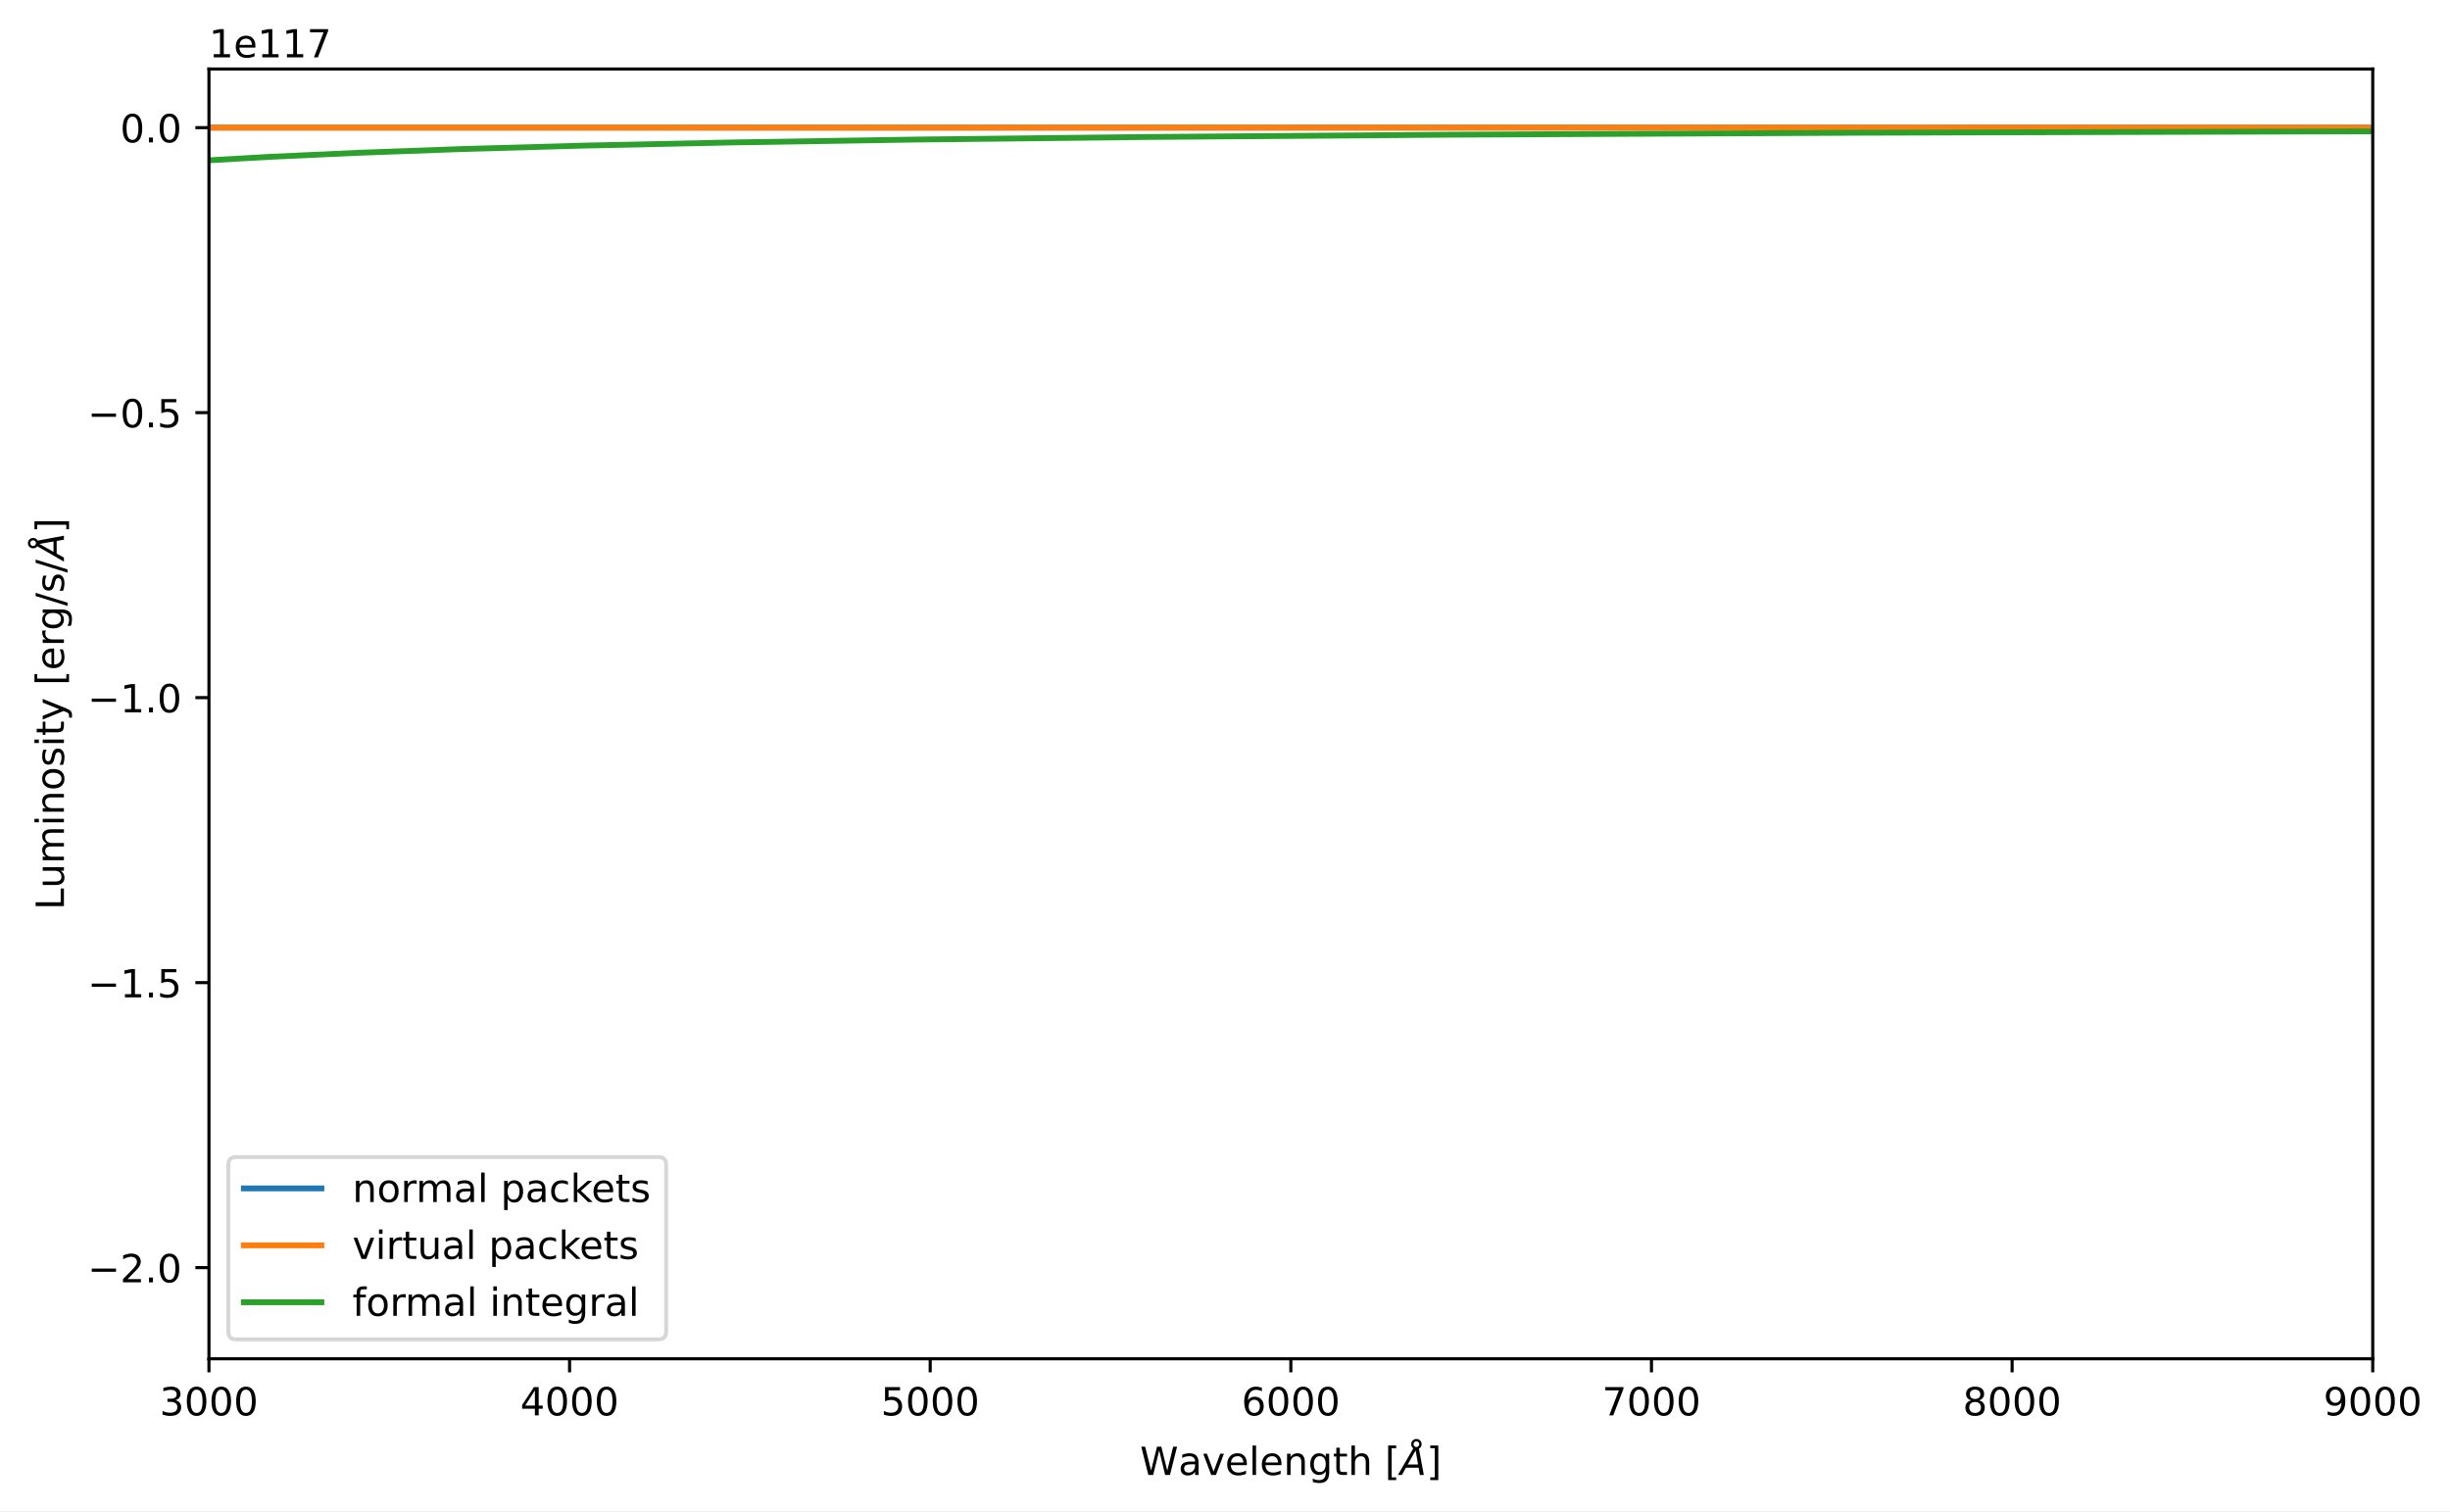
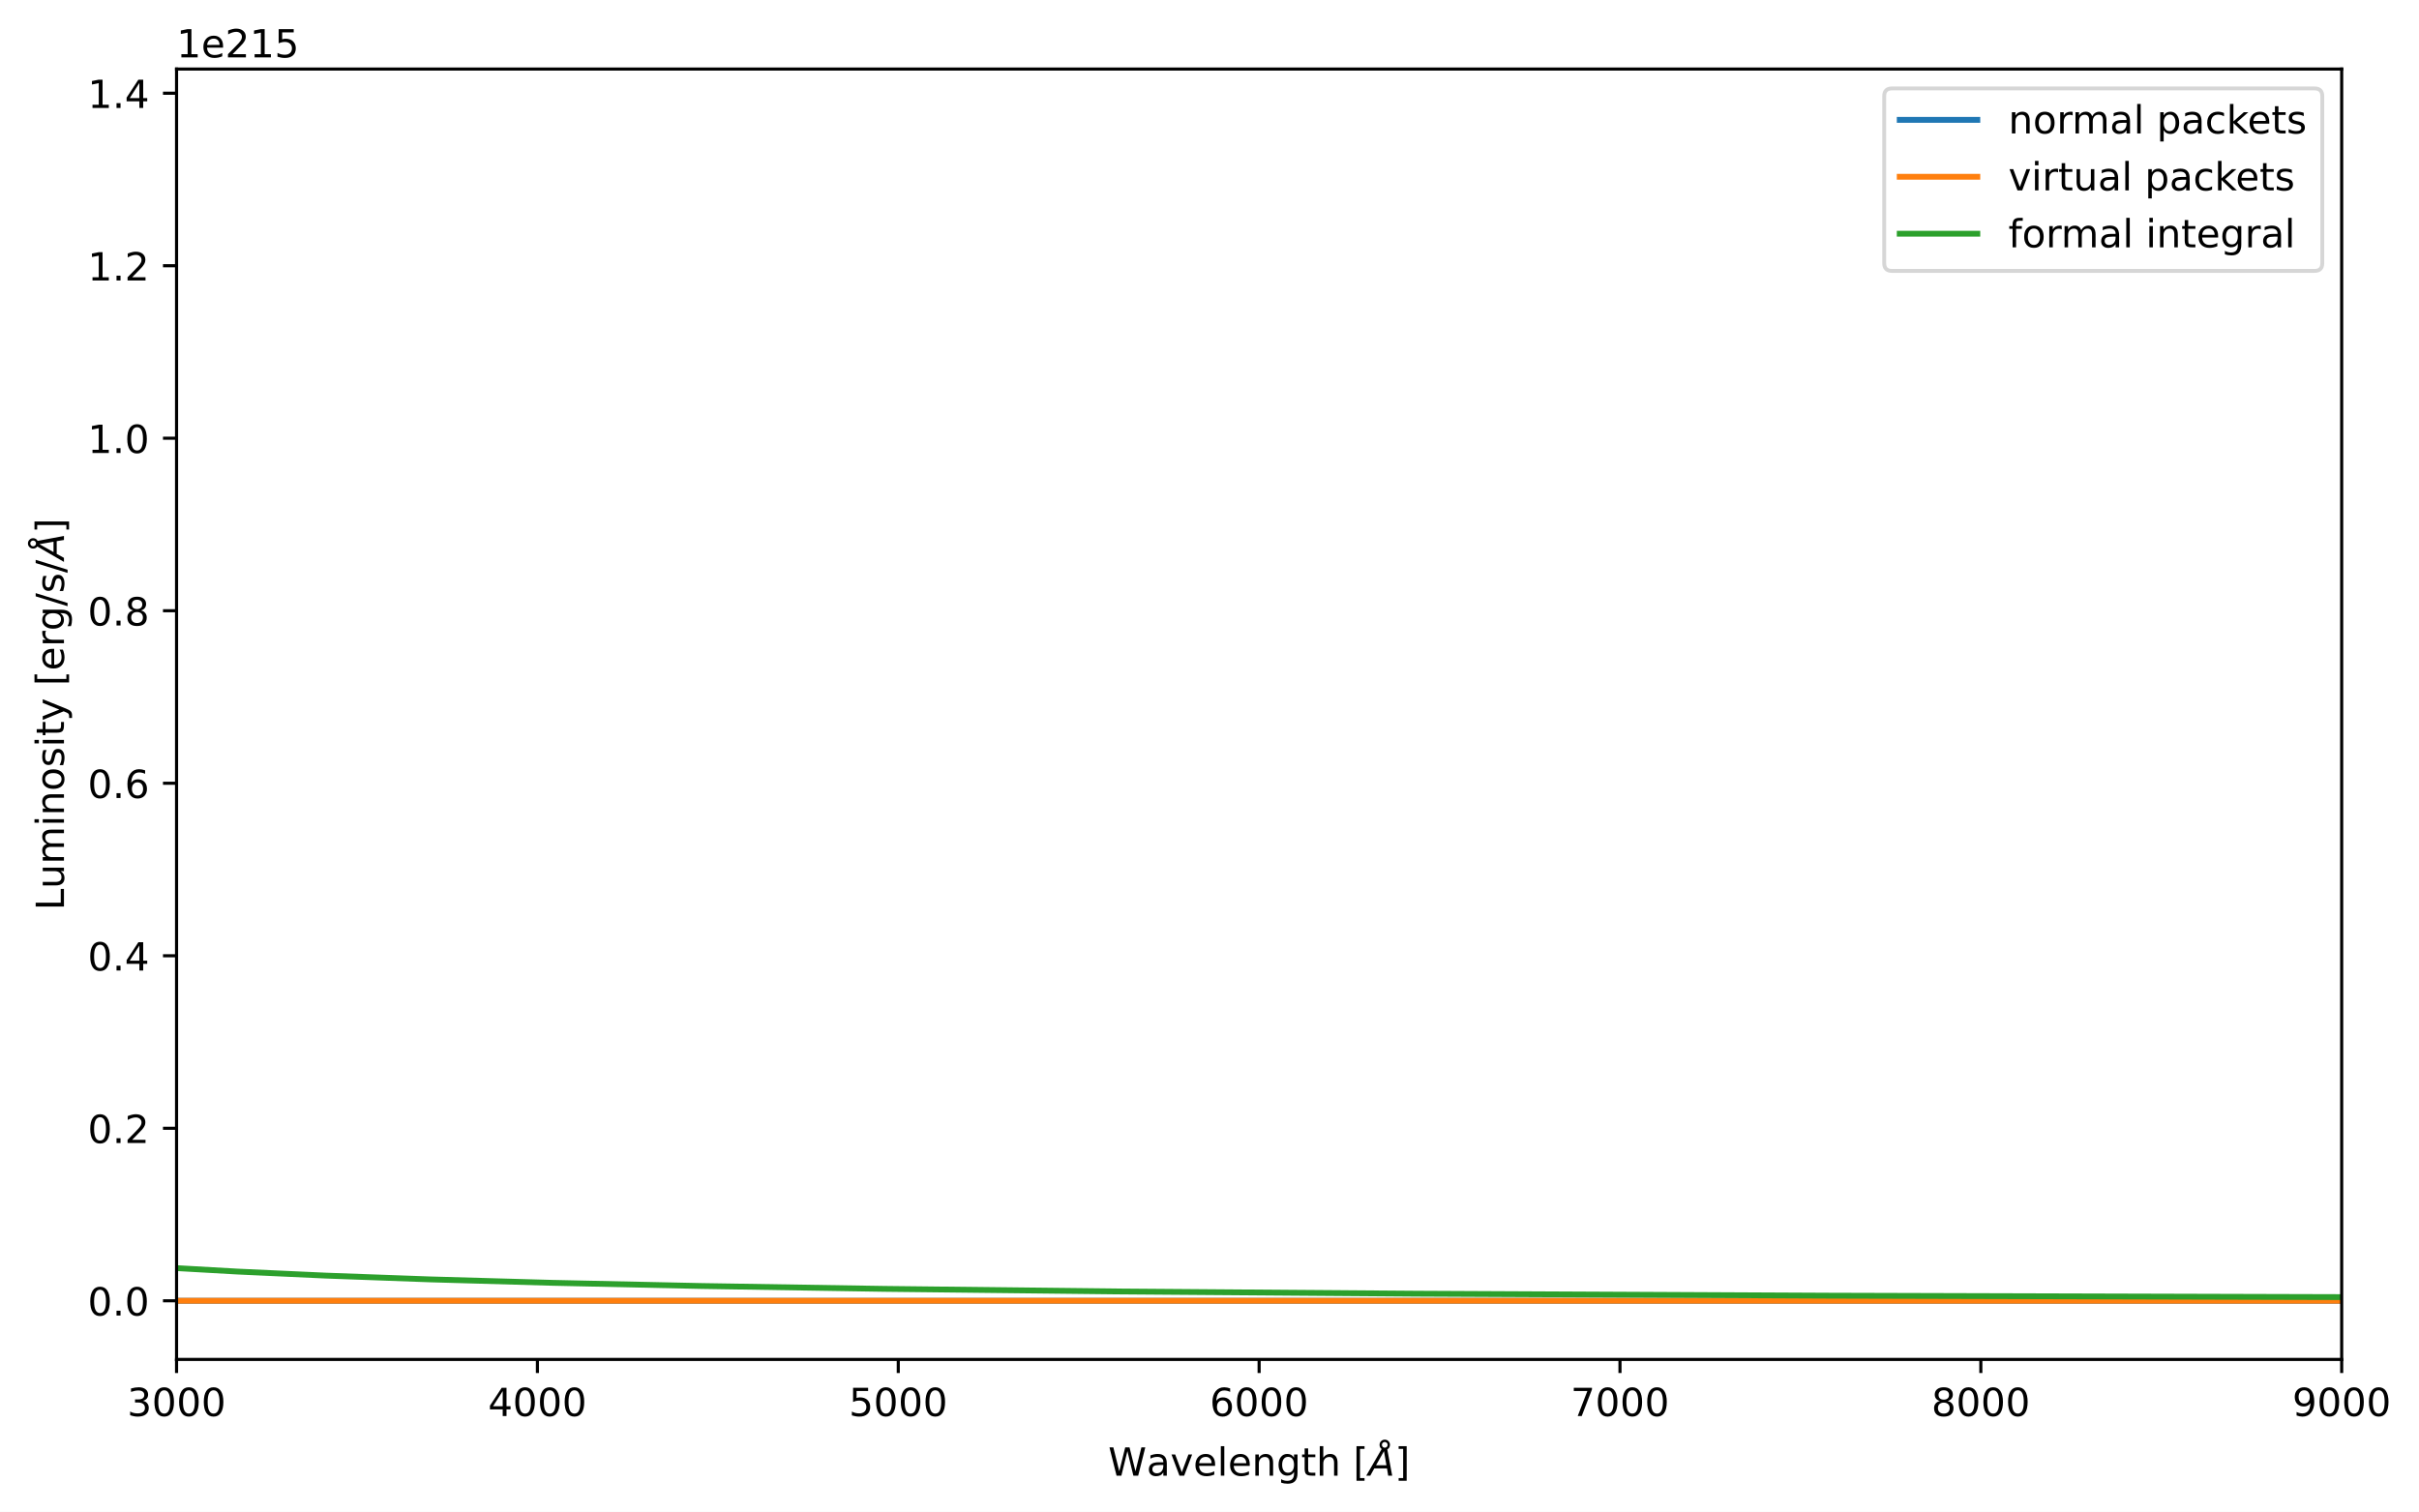
- <svg xmlns="http://www.w3.org/2000/svg" xmlns:xlink="http://www.w3.org/1999/xlink" height="389.717pt" version="1.1" viewBox="0 0 631.808 389.717" width="631.808pt">
+ <svg xmlns="http://www.w3.org/2000/svg" xmlns:xlink="http://www.w3.org/1999/xlink" height="389.717pt" version="1.1" viewBox="0 0 623.428 389.717" width="623.428pt">
  <defs>
    <style type="text/css">*{stroke-linecap:butt;stroke-linejoin:round;}</style>
  </defs>
  <g id="figure_1">
    <g id="patch_1">
-       <path d="M 0 389.717  L 631.808 389.717  L 631.808 0  L 0 0  z " style="fill:#ffffff;" />
+       <path d="M 0 389.717  L 623.428 389.717  L 623.428 0  L 0 0  z " style="fill:#ffffff;" />
    </g>
    <g id="axes_1">
      <g id="patch_2">
-         <path d="M 53.883 350.438  L 611.883 350.438  L 611.883 17.798  L 53.883 17.798  z " style="fill:#ffffff;" />
+         <path d="M 45.503 350.438  L 603.503 350.438  L 603.503 17.798  L 45.503 17.798  z " style="fill:#ffffff;" />
      </g>
      <g id="matplotlib.axis_1">
        <g id="xtick_1">
          <g id="line2d_1">
            <defs>
-               <path d="M 0 0  L 0 3.5  " id="mde1f6d85c4" style="stroke:#000000;stroke-width:0.8;" />
-             </defs>
-             <g>
-               <use style="stroke:#000000;stroke-width:0.8;" x="53.883" xlink:href="#mde1f6d85c4" y="350.438" />
+               <path d="M 0 0  L 0 3.5  " id="m15f4a1452c" style="stroke:#000000;stroke-width:0.8;" />
+             </defs>
+             <g>
+               <use style="stroke:#000000;stroke-width:0.8;" x="45.503" xlink:href="#m15f4a1452c" y="350.438" />
            </g>
          </g>
          <g id="text_1">
-             <g transform="translate(41.15781 365.0369)scale(0.1 -0.1)">
+             <g transform="translate(32.77813 365.0369)scale(0.1 -0.1)">
              <defs>
                <path d="M 40.578 39.312  Q 47.656 37.797 51.625 33  Q 55.609 28.219 55.609 21.188  Q 55.609 10.406 48.188 4.484  Q 40.766 -1.422 27.094 -1.422  Q 22.516 -1.422 17.656 -0.516  Q 12.797 0.391 7.625 2.203  L 7.625 11.719  Q 11.719 9.328 16.594 8.109  Q 21.484 6.891 26.812 6.891  Q 36.078 6.891 40.938 10.547  Q 45.797 14.203 45.797 21.188  Q 45.797 27.641 41.281 31.266  Q 36.766 34.906 28.719 34.906  L 20.219 34.906  L 20.219 43.016  L 29.109 43.016  Q 36.375 43.016 40.234 45.922  Q 44.094 48.828 44.094 54.297  Q 44.094 59.906 40.109 62.906  Q 36.141 65.922 28.719 65.922  Q 24.656 65.922 20.016 65.031  Q 15.375 64.156 9.812 62.312  L 9.812 71.094  Q 15.438 72.656 20.344 73.438  Q 25.25 74.219 29.594 74.219  Q 40.828 74.219 47.359 69.109  Q 53.906 64.016 53.906 55.328  Q 53.906 49.266 50.438 45.094  Q 46.969 40.922 40.578 39.312  z " id="DejaVuSans-51" />
                <path d="M 31.781 66.406  Q 24.172 66.406 20.328 58.906  Q 16.5 51.422 16.5 36.375  Q 16.5 21.391 20.328 13.891  Q 24.172 6.391 31.781 6.391  Q 39.453 6.391 43.281 13.891  Q 47.125 21.391 47.125 36.375  Q 47.125 51.422 43.281 58.906  Q 39.453 66.406 31.781 66.406  z M 31.781 74.219  Q 44.047 74.219 50.516 64.516  Q 56.984 54.828 56.984 36.375  Q 56.984 17.969 50.516 8.266  Q 44.047 -1.422 31.781 -1.422  Q 19.531 -1.422 13.062 8.266  Q 6.594 17.969 6.594 36.375  Q 6.594 54.828 13.062 64.516  Q 19.531 74.219 31.781 74.219  z " id="DejaVuSans-48" />
              </defs>
              <use xlink:href="#DejaVuSans-51" />
              <use x="63.623" xlink:href="#DejaVuSans-48" />
              <use x="127.246" xlink:href="#DejaVuSans-48" />
              <use x="190.869" xlink:href="#DejaVuSans-48" />
            </g>
          </g>
        </g>
        <g id="xtick_2">
          <g id="line2d_2">
            <g>
-               <use style="stroke:#000000;stroke-width:0.8;" x="146.883" xlink:href="#mde1f6d85c4" y="350.438" />
+               <use style="stroke:#000000;stroke-width:0.8;" x="138.503" xlink:href="#m15f4a1452c" y="350.438" />
            </g>
          </g>
          <g id="text_2">
-             <g transform="translate(134.1578 365.0369)scale(0.1 -0.1)">
+             <g transform="translate(125.7781 365.0369)scale(0.1 -0.1)">
              <defs>
                <path d="M 37.797 64.312  L 12.891 25.391  L 37.797 25.391  z M 35.203 72.906  L 47.609 72.906  L 47.609 25.391  L 58.016 25.391  L 58.016 17.188  L 47.609 17.188  L 47.609 0  L 37.797 0  L 37.797 17.188  L 4.891 17.188  L 4.891 26.703  z " id="DejaVuSans-52" />
              </defs>
              <use xlink:href="#DejaVuSans-52" />
              <use x="63.623" xlink:href="#DejaVuSans-48" />
              <use x="127.246" xlink:href="#DejaVuSans-48" />
              <use x="190.869" xlink:href="#DejaVuSans-48" />
            </g>
          </g>
        </g>
        <g id="xtick_3">
          <g id="line2d_3">
            <g>
-               <use style="stroke:#000000;stroke-width:0.8;" x="239.883" xlink:href="#mde1f6d85c4" y="350.438" />
+               <use style="stroke:#000000;stroke-width:0.8;" x="231.503" xlink:href="#m15f4a1452c" y="350.438" />
            </g>
          </g>
          <g id="text_3">
-             <g transform="translate(227.1578 365.0369)scale(0.1 -0.1)">
+             <g transform="translate(218.7781 365.0369)scale(0.1 -0.1)">
              <defs>
                <path d="M 10.797 72.906  L 49.516 72.906  L 49.516 64.594  L 19.828 64.594  L 19.828 46.734  Q 21.969 47.469 24.109 47.828  Q 26.266 48.188 28.422 48.188  Q 40.625 48.188 47.75 41.5  Q 54.891 34.812 54.891 23.391  Q 54.891 11.625 47.562 5.094  Q 40.234 -1.422 26.906 -1.422  Q 22.312 -1.422 17.547 -0.641  Q 12.797 0.141 7.719 1.703  L 7.719 11.625  Q 12.109 9.234 16.797 8.062  Q 21.484 6.891 26.703 6.891  Q 35.156 6.891 40.078 11.328  Q 45.016 15.766 45.016 23.391  Q 45.016 31 40.078 35.438  Q 35.156 39.891 26.703 39.891  Q 22.75 39.891 18.812 39.016  Q 14.891 38.141 10.797 36.281  z " id="DejaVuSans-53" />
              </defs>
              <use xlink:href="#DejaVuSans-53" />
              <use x="63.623" xlink:href="#DejaVuSans-48" />
              <use x="127.246" xlink:href="#DejaVuSans-48" />
              <use x="190.869" xlink:href="#DejaVuSans-48" />
            </g>
          </g>
        </g>
        <g id="xtick_4">
          <g id="line2d_4">
            <g>
-               <use style="stroke:#000000;stroke-width:0.8;" x="332.883" xlink:href="#mde1f6d85c4" y="350.438" />
+               <use style="stroke:#000000;stroke-width:0.8;" x="324.503" xlink:href="#m15f4a1452c" y="350.438" />
            </g>
          </g>
          <g id="text_4">
-             <g transform="translate(320.1578 365.0369)scale(0.1 -0.1)">
+             <g transform="translate(311.7781 365.0369)scale(0.1 -0.1)">
              <defs>
                <path d="M 33.016 40.375  Q 26.375 40.375 22.484 35.828  Q 18.609 31.297 18.609 23.391  Q 18.609 15.531 22.484 10.953  Q 26.375 6.391 33.016 6.391  Q 39.656 6.391 43.531 10.953  Q 47.406 15.531 47.406 23.391  Q 47.406 31.297 43.531 35.828  Q 39.656 40.375 33.016 40.375  z M 52.594 71.297  L 52.594 62.312  Q 48.875 64.062 45.094 64.984  Q 41.312 65.922 37.594 65.922  Q 27.828 65.922 22.672 59.328  Q 17.531 52.734 16.797 39.406  Q 19.672 43.656 24.016 45.922  Q 28.375 48.188 33.594 48.188  Q 44.578 48.188 50.953 41.516  Q 57.328 34.859 57.328 23.391  Q 57.328 12.156 50.688 5.359  Q 44.047 -1.422 33.016 -1.422  Q 20.359 -1.422 13.672 8.266  Q 6.984 17.969 6.984 36.375  Q 6.984 53.656 15.188 63.938  Q 23.391 74.219 37.203 74.219  Q 40.922 74.219 44.703 73.484  Q 48.484 72.75 52.594 71.297  z " id="DejaVuSans-54" />
              </defs>
              <use xlink:href="#DejaVuSans-54" />
              <use x="63.623" xlink:href="#DejaVuSans-48" />
              <use x="127.246" xlink:href="#DejaVuSans-48" />
              <use x="190.869" xlink:href="#DejaVuSans-48" />
            </g>
          </g>
        </g>
        <g id="xtick_5">
          <g id="line2d_5">
            <g>
-               <use style="stroke:#000000;stroke-width:0.8;" x="425.883" xlink:href="#mde1f6d85c4" y="350.438" />
+               <use style="stroke:#000000;stroke-width:0.8;" x="417.503" xlink:href="#m15f4a1452c" y="350.438" />
            </g>
          </g>
          <g id="text_5">
-             <g transform="translate(413.1578 365.0369)scale(0.1 -0.1)">
+             <g transform="translate(404.7781 365.0369)scale(0.1 -0.1)">
              <defs>
                <path d="M 8.203 72.906  L 55.078 72.906  L 55.078 68.703  L 28.609 0  L 18.312 0  L 43.219 64.594  L 8.203 64.594  z " id="DejaVuSans-55" />
              </defs>
              <use xlink:href="#DejaVuSans-55" />
              <use x="63.623" xlink:href="#DejaVuSans-48" />
              <use x="127.246" xlink:href="#DejaVuSans-48" />
              <use x="190.869" xlink:href="#DejaVuSans-48" />
            </g>
          </g>
        </g>
        <g id="xtick_6">
          <g id="line2d_6">
            <g>
-               <use style="stroke:#000000;stroke-width:0.8;" x="518.883" xlink:href="#mde1f6d85c4" y="350.438" />
+               <use style="stroke:#000000;stroke-width:0.8;" x="510.503" xlink:href="#m15f4a1452c" y="350.438" />
            </g>
          </g>
          <g id="text_6">
-             <g transform="translate(506.1578 365.0369)scale(0.1 -0.1)">
+             <g transform="translate(497.7781 365.0369)scale(0.1 -0.1)">
              <defs>
                <path d="M 31.781 34.625  Q 24.75 34.625 20.719 30.859  Q 16.703 27.094 16.703 20.516  Q 16.703 13.922 20.719 10.156  Q 24.75 6.391 31.781 6.391  Q 38.812 6.391 42.859 10.172  Q 46.922 13.969 46.922 20.516  Q 46.922 27.094 42.891 30.859  Q 38.875 34.625 31.781 34.625  z M 21.922 38.812  Q 15.578 40.375 12.031 44.719  Q 8.5 49.078 8.5 55.328  Q 8.5 64.062 14.719 69.141  Q 20.953 74.219 31.781 74.219  Q 42.672 74.219 48.875 69.141  Q 55.078 64.062 55.078 55.328  Q 55.078 49.078 51.531 44.719  Q 48 40.375 41.703 38.812  Q 48.828 37.156 52.797 32.312  Q 56.781 27.484 56.781 20.516  Q 56.781 9.906 50.312 4.234  Q 43.844 -1.422 31.781 -1.422  Q 19.734 -1.422 13.25 4.234  Q 6.781 9.906 6.781 20.516  Q 6.781 27.484 10.781 32.312  Q 14.797 37.156 21.922 38.812  z M 18.312 54.391  Q 18.312 48.734 21.844 45.562  Q 25.391 42.391 31.781 42.391  Q 38.141 42.391 41.719 45.562  Q 45.312 48.734 45.312 54.391  Q 45.312 60.062 41.719 63.234  Q 38.141 66.406 31.781 66.406  Q 25.391 66.406 21.844 63.234  Q 18.312 60.062 18.312 54.391  z " id="DejaVuSans-56" />
              </defs>
              <use xlink:href="#DejaVuSans-56" />
              <use x="63.623" xlink:href="#DejaVuSans-48" />
              <use x="127.246" xlink:href="#DejaVuSans-48" />
              <use x="190.869" xlink:href="#DejaVuSans-48" />
            </g>
          </g>
        </g>
        <g id="xtick_7">
          <g id="line2d_7">
            <g>
-               <use style="stroke:#000000;stroke-width:0.8;" x="611.883" xlink:href="#mde1f6d85c4" y="350.438" />
+               <use style="stroke:#000000;stroke-width:0.8;" x="603.503" xlink:href="#m15f4a1452c" y="350.438" />
            </g>
          </g>
          <g id="text_7">
-             <g transform="translate(599.1578 365.0369)scale(0.1 -0.1)">
+             <g transform="translate(590.7781 365.0369)scale(0.1 -0.1)">
              <defs>
                <path d="M 10.984 1.516  L 10.984 10.5  Q 14.703 8.734 18.5 7.812  Q 22.312 6.891 25.984 6.891  Q 35.75 6.891 40.891 13.453  Q 46.047 20.016 46.781 33.406  Q 43.953 29.203 39.594 26.953  Q 35.25 24.703 29.984 24.703  Q 19.047 24.703 12.672 31.312  Q 6.297 37.938 6.297 49.422  Q 6.297 60.641 12.938 67.422  Q 19.578 74.219 30.609 74.219  Q 43.266 74.219 49.922 64.516  Q 56.594 54.828 56.594 36.375  Q 56.594 19.141 48.406 8.859  Q 40.234 -1.422 26.422 -1.422  Q 22.703 -1.422 18.891 -0.688  Q 15.094 0.047 10.984 1.516  z M 30.609 32.422  Q 37.25 32.422 41.125 36.953  Q 45.016 41.5 45.016 49.422  Q 45.016 57.281 41.125 61.844  Q 37.25 66.406 30.609 66.406  Q 23.969 66.406 20.094 61.844  Q 16.219 57.281 16.219 49.422  Q 16.219 41.5 20.094 36.953  Q 23.969 32.422 30.609 32.422  z " id="DejaVuSans-57" />
              </defs>
              <use xlink:href="#DejaVuSans-57" />
              <use x="63.623" xlink:href="#DejaVuSans-48" />
              <use x="127.246" xlink:href="#DejaVuSans-48" />
              <use x="190.869" xlink:href="#DejaVuSans-48" />
            </g>
          </g>
        </g>
        <g id="text_8">
-           <g transform="translate(293.9828 380.4166)scale(0.1 -0.1)">
+           <g transform="translate(285.6031 380.4166)scale(0.1 -0.1)">
            <defs>
              <path d="M 3.328 72.906  L 13.281 72.906  L 28.609 11.281  L 43.891 72.906  L 54.984 72.906  L 70.312 11.281  L 85.594 72.906  L 95.609 72.906  L 77.297 0  L 64.891 0  L 49.516 63.281  L 33.984 0  L 21.578 0  z " id="DejaVuSans-87" />
              <path d="M 34.281 27.484  Q 23.391 27.484 19.188 25  Q 14.984 22.516 14.984 16.5  Q 14.984 11.719 18.141 8.906  Q 21.297 6.109 26.703 6.109  Q 34.188 6.109 38.703 11.406  Q 43.219 16.703 43.219 25.484  L 43.219 27.484  z M 52.203 31.203  L 52.203 0  L 43.219 0  L 43.219 8.297  Q 40.141 3.328 35.547 0.953  Q 30.953 -1.422 24.312 -1.422  Q 15.922 -1.422 10.953 3.297  Q 6 8.016 6 15.922  Q 6 25.141 12.172 29.828  Q 18.359 34.516 30.609 34.516  L 43.219 34.516  L 43.219 35.406  Q 43.219 41.609 39.141 45  Q 35.062 48.391 27.688 48.391  Q 23 48.391 18.547 47.266  Q 14.109 46.141 10.016 43.891  L 10.016 52.203  Q 14.938 54.109 19.578 55.047  Q 24.219 56 28.609 56  Q 40.484 56 46.344 49.844  Q 52.203 43.703 52.203 31.203  z " id="DejaVuSans-97" />
              <path d="M 2.984 54.688  L 12.5 54.688  L 29.594 8.797  L 46.688 54.688  L 56.203 54.688  L 35.688 0  L 23.484 0  z " id="DejaVuSans-118" />
              <path d="M 56.203 29.594  L 56.203 25.203  L 14.891 25.203  Q 15.484 15.922 20.484 11.062  Q 25.484 6.203 34.422 6.203  Q 39.594 6.203 44.453 7.469  Q 49.312 8.734 54.109 11.281  L 54.109 2.781  Q 49.266 0.734 44.188 -0.344  Q 39.109 -1.422 33.891 -1.422  Q 20.797 -1.422 13.156 6.188  Q 5.516 13.812 5.516 26.812  Q 5.516 40.234 12.766 48.109  Q 20.016 56 32.328 56  Q 43.359 56 49.781 48.891  Q 56.203 41.797 56.203 29.594  z M 47.219 32.234  Q 47.125 39.594 43.094 43.984  Q 39.062 48.391 32.422 48.391  Q 24.906 48.391 20.391 44.141  Q 15.875 39.891 15.188 32.172  z " id="DejaVuSans-101" />
              <path d="M 9.422 75.984  L 18.406 75.984  L 18.406 0  L 9.422 0  z " id="DejaVuSans-108" />
              <path d="M 54.891 33.016  L 54.891 0  L 45.906 0  L 45.906 32.719  Q 45.906 40.484 42.875 44.328  Q 39.844 48.188 33.797 48.188  Q 26.516 48.188 22.312 43.547  Q 18.109 38.922 18.109 30.906  L 18.109 0  L 9.078 0  L 9.078 54.688  L 18.109 54.688  L 18.109 46.188  Q 21.344 51.125 25.703 53.562  Q 30.078 56 35.797 56  Q 45.219 56 50.047 50.172  Q 54.891 44.344 54.891 33.016  z " id="DejaVuSans-110" />
              <path d="M 45.406 27.984  Q 45.406 37.75 41.375 43.109  Q 37.359 48.484 30.078 48.484  Q 22.859 48.484 18.828 43.109  Q 14.797 37.75 14.797 27.984  Q 14.797 18.266 18.828 12.891  Q 22.859 7.516 30.078 7.516  Q 37.359 7.516 41.375 12.891  Q 45.406 18.266 45.406 27.984  z M 54.391 6.781  Q 54.391 -7.172 48.188 -13.984  Q 42 -20.797 29.203 -20.797  Q 24.469 -20.797 20.266 -20.094  Q 16.062 -19.391 12.109 -17.922  L 12.109 -9.188  Q 16.062 -11.328 19.922 -12.344  Q 23.781 -13.375 27.781 -13.375  Q 36.625 -13.375 41.016 -8.766  Q 45.406 -4.156 45.406 5.172  L 45.406 9.625  Q 42.625 4.781 38.281 2.391  Q 33.938 0 27.875 0  Q 17.828 0 11.672 7.656  Q 5.516 15.328 5.516 27.984  Q 5.516 40.672 11.672 48.328  Q 17.828 56 27.875 56  Q 33.938 56 38.281 53.609  Q 42.625 51.219 45.406 46.391  L 45.406 54.688  L 54.391 54.688  z " id="DejaVuSans-103" />
              <path d="M 18.312 70.219  L 18.312 54.688  L 36.812 54.688  L 36.812 47.703  L 18.312 47.703  L 18.312 18.016  Q 18.312 11.328 20.141 9.422  Q 21.969 7.516 27.594 7.516  L 36.812 7.516  L 36.812 0  L 27.594 0  Q 17.188 0 13.234 3.875  Q 9.281 7.766 9.281 18.016  L 9.281 47.703  L 2.688 47.703  L 2.688 54.688  L 9.281 54.688  L 9.281 70.219  z " id="DejaVuSans-116" />
              <path d="M 54.891 33.016  L 54.891 0  L 45.906 0  L 45.906 32.719  Q 45.906 40.484 42.875 44.328  Q 39.844 48.188 33.797 48.188  Q 26.516 48.188 22.312 43.547  Q 18.109 38.922 18.109 30.906  L 18.109 0  L 9.078 0  L 9.078 75.984  L 18.109 75.984  L 18.109 46.188  Q 21.344 51.125 25.703 53.562  Q 30.078 56 35.797 56  Q 45.219 56 50.047 50.172  Q 54.891 44.344 54.891 33.016  z " id="DejaVuSans-104" />
              <path id="DejaVuSans-32" />
              <path d="M 8.594 75.984  L 29.297 75.984  L 29.297 69  L 17.578 69  L 17.578 -6.203  L 29.297 -6.203  L 29.297 -13.188  L 8.594 -13.188  z " id="DejaVuSans-91" />
              <path d="M 49.812 79.391  Q 49.812 82.469 47.625 84.641  Q 45.453 86.812 42.391 86.812  Q 39.266 86.812 37.141 84.688  Q 35.016 82.562 35.016 79.391  Q 35.016 76.312 37.141 74.156  Q 39.266 72.016 42.391 72.016  Q 45.453 72.016 47.625 74.156  Q 49.812 76.312 49.812 79.391  z M 34.422 68.703  Q 31.781 70.516 30.391 73.266  Q 29 76.031 29 79.391  Q 29 84.969 32.906 88.891  Q 36.812 92.828 42.391 92.828  Q 47.953 92.828 51.875 88.891  Q 55.812 84.969 55.812 79.391  Q 55.812 75.531 54.031 72.547  Q 52.25 69.578 48.875 67.828  L 61.531 0  L 51.219 0  L 48.188 18.703  L 15.375 18.703  L 5.078 0  L -5.328 0  z M 40.375 63.188  L 19.922 26.906  L 46.688 26.906  z " id="DejaVuSans-Oblique-197" />
              <path d="M 30.422 75.984  L 30.422 -13.188  L 9.719 -13.188  L 9.719 -6.203  L 21.391 -6.203  L 21.391 69  L 9.719 69  L 9.719 75.984  z " id="DejaVuSans-93" />
            </defs>
            <use transform="translate(0 0.171875)" xlink:href="#DejaVuSans-87" />
            <use transform="translate(98.87695 0.171875)" xlink:href="#DejaVuSans-97" />
            <use transform="translate(160.1562 0.171875)" xlink:href="#DejaVuSans-118" />
            <use transform="translate(219.3359 0.171875)" xlink:href="#DejaVuSans-101" />
            <use transform="translate(280.8594 0.171875)" xlink:href="#DejaVuSans-108" />
            <use transform="translate(308.6426 0.171875)" xlink:href="#DejaVuSans-101" />
            <use transform="translate(370.166 0.171875)" xlink:href="#DejaVuSans-110" />
            <use transform="translate(433.5449 0.171875)" xlink:href="#DejaVuSans-103" />
            <use transform="translate(497.0215 0.171875)" xlink:href="#DejaVuSans-116" />
            <use transform="translate(536.2305 0.171875)" xlink:href="#DejaVuSans-104" />
            <use transform="translate(599.6094 0.171875)" xlink:href="#DejaVuSans-32" />
            <use transform="translate(631.3965 0.171875)" xlink:href="#DejaVuSans-91" />
            <use transform="translate(670.4102 0.171875)" xlink:href="#DejaVuSans-Oblique-197" />
            <use transform="translate(738.8184 0.171875)" xlink:href="#DejaVuSans-93" />
          </g>
        </g>
      </g>
      <g id="matplotlib.axis_2">
        <g id="ytick_1">
          <g id="line2d_8">
            <defs>
-               <path d="M 0 0  L -3.5 0  " id="m59186f154d" style="stroke:#000000;stroke-width:0.8;" />
-             </defs>
-             <g>
-               <use style="stroke:#000000;stroke-width:0.8;" x="53.883" xlink:href="#m59186f154d" y="326.921" />
+               <path d="M 0 0  L -3.5 0  " id="m4a5252144c" style="stroke:#000000;stroke-width:0.8;" />
+             </defs>
+             <g>
+               <use style="stroke:#000000;stroke-width:0.8;" x="45.503" xlink:href="#m4a5252144c" y="335.318" />
            </g>
          </g>
          <g id="text_9">
-             <g transform="translate(22.6 330.7201)scale(0.1 -0.1)">
-               <defs>
-                 <path d="M 10.594 35.5  L 73.188 35.5  L 73.188 27.203  L 10.594 27.203  z " id="DejaVuSans-8722" />
-                 <path d="M 19.188 8.297  L 53.609 8.297  L 53.609 0  L 7.328 0  L 7.328 8.297  Q 12.938 14.109 22.625 23.891  Q 32.328 33.688 34.812 36.531  Q 39.547 41.844 41.422 45.531  Q 43.312 49.219 43.312 52.781  Q 43.312 58.594 39.234 62.25  Q 35.156 65.922 28.609 65.922  Q 23.969 65.922 18.812 64.312  Q 13.672 62.703 7.812 59.422  L 7.812 69.391  Q 13.766 71.781 18.938 73  Q 24.125 74.219 28.422 74.219  Q 39.75 74.219 46.484 68.547  Q 53.219 62.891 53.219 53.422  Q 53.219 48.922 51.531 44.891  Q 49.859 40.875 45.406 35.406  Q 44.188 33.984 37.641 27.219  Q 31.109 20.453 19.188 8.297  z " id="DejaVuSans-50" />
+             <g transform="translate(22.6 339.1177)scale(0.1 -0.1)">
+               <defs>
                <path d="M 10.688 12.406  L 21 12.406  L 21 0  L 10.688 0  z " id="DejaVuSans-46" />
              </defs>
-               <use xlink:href="#DejaVuSans-8722" />
-               <use x="83.789" xlink:href="#DejaVuSans-50" />
-               <use x="147.412" xlink:href="#DejaVuSans-46" />
-               <use x="179.199" xlink:href="#DejaVuSans-48" />
+               <use xlink:href="#DejaVuSans-48" />
+               <use x="63.623" xlink:href="#DejaVuSans-46" />
+               <use x="95.41" xlink:href="#DejaVuSans-48" />
            </g>
          </g>
        </g>
        <g id="ytick_2">
          <g id="line2d_9">
            <g>
-               <use style="stroke:#000000;stroke-width:0.8;" x="53.883" xlink:href="#m59186f154d" y="253.42" />
+               <use style="stroke:#000000;stroke-width:0.8;" x="45.503" xlink:href="#m4a5252144c" y="290.849" />
            </g>
          </g>
          <g id="text_10">
-             <g transform="translate(22.6 257.2195)scale(0.1 -0.1)">
-               <defs>
-                 <path d="M 12.406 8.297  L 28.516 8.297  L 28.516 63.922  L 10.984 60.406  L 10.984 69.391  L 28.422 72.906  L 38.281 72.906  L 38.281 8.297  L 54.391 8.297  L 54.391 0  L 12.406 0  z " id="DejaVuSans-49" />
-               </defs>
-               <use xlink:href="#DejaVuSans-8722" />
-               <use x="83.789" xlink:href="#DejaVuSans-49" />
-               <use x="147.412" xlink:href="#DejaVuSans-46" />
-               <use x="179.199" xlink:href="#DejaVuSans-53" />
+             <g transform="translate(22.6 294.6482)scale(0.1 -0.1)">
+               <defs>
+                 <path d="M 19.188 8.297  L 53.609 8.297  L 53.609 0  L 7.328 0  L 7.328 8.297  Q 12.938 14.109 22.625 23.891  Q 32.328 33.688 34.812 36.531  Q 39.547 41.844 41.422 45.531  Q 43.312 49.219 43.312 52.781  Q 43.312 58.594 39.234 62.25  Q 35.156 65.922 28.609 65.922  Q 23.969 65.922 18.812 64.312  Q 13.672 62.703 7.812 59.422  L 7.812 69.391  Q 13.766 71.781 18.938 73  Q 24.125 74.219 28.422 74.219  Q 39.75 74.219 46.484 68.547  Q 53.219 62.891 53.219 53.422  Q 53.219 48.922 51.531 44.891  Q 49.859 40.875 45.406 35.406  Q 44.188 33.984 37.641 27.219  Q 31.109 20.453 19.188 8.297  z " id="DejaVuSans-50" />
+               </defs>
+               <use xlink:href="#DejaVuSans-48" />
+               <use x="63.623" xlink:href="#DejaVuSans-46" />
+               <use x="95.41" xlink:href="#DejaVuSans-50" />
            </g>
          </g>
        </g>
        <g id="ytick_3">
          <g id="line2d_10">
            <g>
-               <use style="stroke:#000000;stroke-width:0.8;" x="53.883" xlink:href="#m59186f154d" y="179.92" />
+               <use style="stroke:#000000;stroke-width:0.8;" x="45.503" xlink:href="#m4a5252144c" y="246.379" />
            </g>
          </g>
          <g id="text_11">
-             <g transform="translate(22.6 183.7189)scale(0.1 -0.1)">
-               <use xlink:href="#DejaVuSans-8722" />
-               <use x="83.789" xlink:href="#DejaVuSans-49" />
-               <use x="147.412" xlink:href="#DejaVuSans-46" />
-               <use x="179.199" xlink:href="#DejaVuSans-48" />
+             <g transform="translate(22.6 250.1787)scale(0.1 -0.1)">
+               <use xlink:href="#DejaVuSans-48" />
+               <use x="63.623" xlink:href="#DejaVuSans-46" />
+               <use x="95.41" xlink:href="#DejaVuSans-52" />
            </g>
          </g>
        </g>
        <g id="ytick_4">
          <g id="line2d_11">
            <g>
-               <use style="stroke:#000000;stroke-width:0.8;" x="53.883" xlink:href="#m59186f154d" y="106.419" />
+               <use style="stroke:#000000;stroke-width:0.8;" x="45.503" xlink:href="#m4a5252144c" y="201.91" />
            </g>
          </g>
          <g id="text_12">
-             <g transform="translate(22.6 110.2183)scale(0.1 -0.1)">
-               <use xlink:href="#DejaVuSans-8722" />
-               <use x="83.789" xlink:href="#DejaVuSans-48" />
-               <use x="147.412" xlink:href="#DejaVuSans-46" />
-               <use x="179.199" xlink:href="#DejaVuSans-53" />
+             <g transform="translate(22.6 205.7092)scale(0.1 -0.1)">
+               <use xlink:href="#DejaVuSans-48" />
+               <use x="63.623" xlink:href="#DejaVuSans-46" />
+               <use x="95.41" xlink:href="#DejaVuSans-54" />
            </g>
          </g>
        </g>
        <g id="ytick_5">
          <g id="line2d_12">
            <g>
-               <use style="stroke:#000000;stroke-width:0.8;" x="53.883" xlink:href="#m59186f154d" y="32.918" />
+               <use style="stroke:#000000;stroke-width:0.8;" x="45.503" xlink:href="#m4a5252144c" y="157.44" />
            </g>
          </g>
          <g id="text_13">
-             <g transform="translate(30.97969 36.71766)scale(0.1 -0.1)">
+             <g transform="translate(22.6 161.2397)scale(0.1 -0.1)">
              <use xlink:href="#DejaVuSans-48" />
              <use x="63.623" xlink:href="#DejaVuSans-46" />
+               <use x="95.41" xlink:href="#DejaVuSans-56" />
+             </g>
+           </g>
+         </g>
+         <g id="ytick_6">
+           <g id="line2d_13">
+             <g>
+               <use style="stroke:#000000;stroke-width:0.8;" x="45.503" xlink:href="#m4a5252144c" y="112.971" />
+             </g>
+           </g>
+           <g id="text_14">
+             <g transform="translate(22.6 116.7702)scale(0.1 -0.1)">
+               <defs>
+                 <path d="M 12.406 8.297  L 28.516 8.297  L 28.516 63.922  L 10.984 60.406  L 10.984 69.391  L 28.422 72.906  L 38.281 72.906  L 38.281 8.297  L 54.391 8.297  L 54.391 0  L 12.406 0  z " id="DejaVuSans-49" />
+               </defs>
+               <use xlink:href="#DejaVuSans-49" />
+               <use x="63.623" xlink:href="#DejaVuSans-46" />
              <use x="95.41" xlink:href="#DejaVuSans-48" />
            </g>
          </g>
        </g>
-         <g id="text_14">
+         <g id="ytick_7">
+           <g id="line2d_14">
+             <g>
+               <use style="stroke:#000000;stroke-width:0.8;" x="45.503" xlink:href="#m4a5252144c" y="68.501" />
+             </g>
+           </g>
+           <g id="text_15">
+             <g transform="translate(22.6 72.30072)scale(0.1 -0.1)">
+               <use xlink:href="#DejaVuSans-49" />
+               <use x="63.623" xlink:href="#DejaVuSans-46" />
+               <use x="95.41" xlink:href="#DejaVuSans-50" />
+             </g>
+           </g>
+         </g>
+         <g id="ytick_8">
+           <g id="line2d_15">
+             <g>
+               <use style="stroke:#000000;stroke-width:0.8;" x="45.503" xlink:href="#m4a5252144c" y="24.032" />
+             </g>
+           </g>
+           <g id="text_16">
+             <g transform="translate(22.6 27.83123)scale(0.1 -0.1)">
+               <use xlink:href="#DejaVuSans-49" />
+               <use x="63.623" xlink:href="#DejaVuSans-46" />
+               <use x="95.41" xlink:href="#DejaVuSans-52" />
+             </g>
+           </g>
+         </g>
+         <g id="text_17">
          <g transform="translate(16.5 234.6684)rotate(-90)scale(0.1 -0.1)">
            <defs>
              <path d="M 9.812 72.906  L 19.672 72.906  L 19.672 8.297  L 55.172 8.297  L 55.172 0  L 9.812 0  z " id="DejaVuSans-76" />
              <path d="M 8.5 21.578  L 8.5 54.688  L 17.484 54.688  L 17.484 21.922  Q 17.484 14.156 20.5 10.266  Q 23.531 6.391 29.594 6.391  Q 36.859 6.391 41.078 11.031  Q 45.312 15.672 45.312 23.688  L 45.312 54.688  L 54.297 54.688  L 54.297 0  L 45.312 0  L 45.312 8.406  Q 42.047 3.422 37.719 1  Q 33.406 -1.422 27.688 -1.422  Q 18.266 -1.422 13.375 4.438  Q 8.5 10.297 8.5 21.578  z M 31.109 56  z " id="DejaVuSans-117" />
              <path d="M 52 44.188  Q 55.375 50.25 60.062 53.125  Q 64.75 56 71.094 56  Q 79.641 56 84.281 50.016  Q 88.922 44.047 88.922 33.016  L 88.922 0  L 79.891 0  L 79.891 32.719  Q 79.891 40.578 77.094 44.375  Q 74.312 48.188 68.609 48.188  Q 61.625 48.188 57.562 43.547  Q 53.516 38.922 53.516 30.906  L 53.516 0  L 44.484 0  L 44.484 32.719  Q 44.484 40.625 41.703 44.406  Q 38.922 48.188 33.109 48.188  Q 26.219 48.188 22.156 43.531  Q 18.109 38.875 18.109 30.906  L 18.109 0  L 9.078 0  L 9.078 54.688  L 18.109 54.688  L 18.109 46.188  Q 21.188 51.219 25.484 53.609  Q 29.781 56 35.688 56  Q 41.656 56 45.828 52.969  Q 50 49.953 52 44.188  z " id="DejaVuSans-109" />
              <path d="M 9.422 54.688  L 18.406 54.688  L 18.406 0  L 9.422 0  z M 9.422 75.984  L 18.406 75.984  L 18.406 64.594  L 9.422 64.594  z " id="DejaVuSans-105" />
              <path d="M 30.609 48.391  Q 23.391 48.391 19.188 42.75  Q 14.984 37.109 14.984 27.297  Q 14.984 17.484 19.156 11.844  Q 23.344 6.203 30.609 6.203  Q 37.797 6.203 41.984 11.859  Q 46.188 17.531 46.188 27.297  Q 46.188 37.016 41.984 42.703  Q 37.797 48.391 30.609 48.391  z M 30.609 56  Q 42.328 56 49.016 48.375  Q 55.719 40.766 55.719 27.297  Q 55.719 13.875 49.016 6.219  Q 42.328 -1.422 30.609 -1.422  Q 18.844 -1.422 12.172 6.219  Q 5.516 13.875 5.516 27.297  Q 5.516 40.766 12.172 48.375  Q 18.844 56 30.609 56  z " id="DejaVuSans-111" />
              <path d="M 44.281 53.078  L 44.281 44.578  Q 40.484 46.531 36.375 47.5  Q 32.281 48.484 27.875 48.484  Q 21.188 48.484 17.844 46.438  Q 14.5 44.391 14.5 40.281  Q 14.5 37.156 16.891 35.375  Q 19.281 33.594 26.516 31.984  L 29.594 31.297  Q 39.156 29.25 43.188 25.516  Q 47.219 21.781 47.219 15.094  Q 47.219 7.469 41.188 3.016  Q 35.156 -1.422 24.609 -1.422  Q 20.219 -1.422 15.453 -0.562  Q 10.688 0.297 5.422 2  L 5.422 11.281  Q 10.406 8.688 15.234 7.391  Q 20.062 6.109 24.812 6.109  Q 31.156 6.109 34.562 8.281  Q 37.984 10.453 37.984 14.406  Q 37.984 18.062 35.516 20.016  Q 33.062 21.969 24.703 23.781  L 21.578 24.516  Q 13.234 26.266 9.516 29.906  Q 5.812 33.547 5.812 39.891  Q 5.812 47.609 11.281 51.797  Q 16.75 56 26.812 56  Q 31.781 56 36.172 55.266  Q 40.578 54.547 44.281 53.078  z " id="DejaVuSans-115" />
              <path d="M 32.172 -5.078  Q 28.375 -14.844 24.75 -17.812  Q 21.141 -20.797 15.094 -20.797  L 7.906 -20.797  L 7.906 -13.281  L 13.188 -13.281  Q 16.891 -13.281 18.938 -11.516  Q 21 -9.766 23.484 -3.219  L 25.094 0.875  L 2.984 54.688  L 12.5 54.688  L 29.594 11.922  L 46.688 54.688  L 56.203 54.688  z " id="DejaVuSans-121" />
              <path d="M 41.109 46.297  Q 39.594 47.172 37.812 47.578  Q 36.031 48 33.891 48  Q 26.266 48 22.188 43.047  Q 18.109 38.094 18.109 28.812  L 18.109 0  L 9.078 0  L 9.078 54.688  L 18.109 54.688  L 18.109 46.188  Q 20.953 51.172 25.484 53.578  Q 30.031 56 36.531 56  Q 37.453 56 38.578 55.875  Q 39.703 55.766 41.062 55.516  z " id="DejaVuSans-114" />
              <path d="M 25.391 72.906  L 33.688 72.906  L 8.297 -9.281  L 0 -9.281  z " id="DejaVuSans-47" />
            </defs>
            <use transform="translate(0 0.171875)" xlink:href="#DejaVuSans-76" />
            <use transform="translate(55.71289 0.171875)" xlink:href="#DejaVuSans-117" />
            <use transform="translate(119.0918 0.171875)" xlink:href="#DejaVuSans-109" />
            <use transform="translate(216.5039 0.171875)" xlink:href="#DejaVuSans-105" />
            <use transform="translate(244.2871 0.171875)" xlink:href="#DejaVuSans-110" />
            <use transform="translate(307.666 0.171875)" xlink:href="#DejaVuSans-111" />
            <use transform="translate(368.8477 0.171875)" xlink:href="#DejaVuSans-115" />
            <use transform="translate(420.9473 0.171875)" xlink:href="#DejaVuSans-105" />
            <use transform="translate(448.7305 0.171875)" xlink:href="#DejaVuSans-116" />
            <use transform="translate(487.9395 0.171875)" xlink:href="#DejaVuSans-121" />
            <use transform="translate(547.1191 0.171875)" xlink:href="#DejaVuSans-32" />
            <use transform="translate(578.9062 0.171875)" xlink:href="#DejaVuSans-91" />
            <use transform="translate(617.9199 0.171875)" xlink:href="#DejaVuSans-101" />
            <use transform="translate(679.4434 0.171875)" xlink:href="#DejaVuSans-114" />
            <use transform="translate(720.5566 0.171875)" xlink:href="#DejaVuSans-103" />
            <use transform="translate(784.0332 0.171875)" xlink:href="#DejaVuSans-47" />
            <use transform="translate(817.7246 0.171875)" xlink:href="#DejaVuSans-115" />
            <use transform="translate(869.8242 0.171875)" xlink:href="#DejaVuSans-47" />
            <use transform="translate(903.5156 0.171875)" xlink:href="#DejaVuSans-Oblique-197" />
            <use transform="translate(971.9238 0.171875)" xlink:href="#DejaVuSans-93" />
          </g>
        </g>
-         <g id="text_15">
-           <g transform="translate(53.88281 14.79844)scale(0.1 -0.1)">
+         <g id="text_18">
+           <g transform="translate(45.50312 14.79844)scale(0.1 -0.1)">
            <use xlink:href="#DejaVuSans-49" />
            <use x="63.623" xlink:href="#DejaVuSans-101" />
-             <use x="125.146" xlink:href="#DejaVuSans-49" />
+             <use x="125.146" xlink:href="#DejaVuSans-50" />
            <use x="188.77" xlink:href="#DejaVuSans-49" />
-             <use x="252.393" xlink:href="#DejaVuSans-55" />
-           </g>
-         </g>
-       </g>
-       <g id="line2d_13">
-         <path clip-path="url(#p39b8c4bf9f)" d="M 632.808 32.918  L -1 32.918  L -1 32.918  " style="fill:none;stroke:#1f77b4;stroke-linecap:square;stroke-width:1.5;" />
-       </g>
-       <g id="line2d_14">
-         <path clip-path="url(#p39b8c4bf9f)" d="M 632.808 32.918  L -1 32.918  L -1 32.918  " style="fill:none;stroke:#ff7f0e;stroke-linecap:square;stroke-width:1.5;" />
-       </g>
-       <g id="line2d_15">
-         <path clip-path="url(#p39b8c4bf9f)" d="M 632.808 33.807  L 479.962 34.234  L 373.724 34.742  L 295.877 35.328  L 236.387 35.989  L 189.091 36.73  L 150.883 37.544  L 119.13 38.437  L 92.321 39.409  L 69.569 40.449  L 49.86 41.568  L 32.622 42.763  L 17.418 44.036  L 3.907 45.387  L -1 45.939  L -1 45.939  " style="fill:none;stroke:#2ca02c;stroke-linecap:square;stroke-width:1.5;" />
+             <use x="252.393" xlink:href="#DejaVuSans-53" />
+           </g>
+         </g>
+       </g>
+       <g id="line2d_16">
+         <path clip-path="url(#pc0ac7e96e8)" d="M 624.428 335.318  L -1 335.318  L -1 335.318  " style="fill:none;stroke:#1f77b4;stroke-linecap:square;stroke-width:1.5;" />
+       </g>
+       <g id="line2d_17">
+         <path clip-path="url(#pc0ac7e96e8)" d="M 624.428 335.318  L -1 335.318  L -1 335.318  " style="fill:none;stroke:#ff7f0e;stroke-linecap:square;stroke-width:1.5;" />
+       </g>
+       <g id="line2d_18">
+         <path clip-path="url(#pc0ac7e96e8)" d="M 624.428 334.43  L 471.583 334.003  L 365.344 333.495  L 287.497 332.909  L 228.007 332.248  L 180.711 331.507  L 142.504 330.693  L 110.75 329.8  L 83.942 328.828  L 61.189 327.787  L 41.48 326.669  L 24.242 325.474  L 9.038 324.201  L -1 323.22  L -1 323.22  " style="fill:none;stroke:#2ca02c;stroke-linecap:square;stroke-width:1.5;" />
      </g>
      <g id="patch_3">
-         <path d="M 53.883 350.438  L 53.883 17.798  " style="fill:none;stroke:#000000;stroke-linecap:square;stroke-linejoin:miter;stroke-width:0.8;" />
+         <path d="M 45.503 350.438  L 45.503 17.798  " style="fill:none;stroke:#000000;stroke-linecap:square;stroke-linejoin:miter;stroke-width:0.8;" />
      </g>
      <g id="patch_4">
-         <path d="M 611.883 350.438  L 611.883 17.798  " style="fill:none;stroke:#000000;stroke-linecap:square;stroke-linejoin:miter;stroke-width:0.8;" />
+         <path d="M 603.503 350.438  L 603.503 17.798  " style="fill:none;stroke:#000000;stroke-linecap:square;stroke-linejoin:miter;stroke-width:0.8;" />
      </g>
      <g id="patch_5">
-         <path d="M 53.883 350.438  L 611.883 350.438  " style="fill:none;stroke:#000000;stroke-linecap:square;stroke-linejoin:miter;stroke-width:0.8;" />
+         <path d="M 45.503 350.438  L 603.503 350.438  " style="fill:none;stroke:#000000;stroke-linecap:square;stroke-linejoin:miter;stroke-width:0.8;" />
      </g>
      <g id="patch_6">
-         <path d="M 53.883 17.798  L 611.883 17.798  " style="fill:none;stroke:#000000;stroke-linecap:square;stroke-linejoin:miter;stroke-width:0.8;" />
+         <path d="M 45.503 17.798  L 603.503 17.798  " style="fill:none;stroke:#000000;stroke-linecap:square;stroke-linejoin:miter;stroke-width:0.8;" />
      </g>
      <g id="legend_1">
        <g id="patch_7">
-           <path d="M 60.883 345.438  L 169.786 345.438  Q 171.786 345.438 171.786 343.438  L 171.786 300.404  Q 171.786 298.404 169.786 298.404  L 60.883 298.404  Q 58.883 298.404 58.883 300.404  L 58.883 343.438  Q 58.883 345.438 60.883 345.438  z " style="fill:#ffffff;opacity:0.8;stroke:#cccccc;stroke-linejoin:miter;" />
-         </g>
-         <g id="line2d_16">
-           <path d="M 62.883 306.502  L 82.883 306.502  " style="fill:none;stroke:#1f77b4;stroke-linecap:square;stroke-width:1.5;" />
-         </g>
-         <g id="line2d_17" />
-         <g id="text_16">
-           <g transform="translate(90.88281 310.0025)scale(0.1 -0.1)">
+           <path d="M 487.6 69.833  L 596.503 69.833  Q 598.503 69.833 598.503 67.833  L 598.503 24.798  Q 598.503 22.798 596.503 22.798  L 487.6 22.798  Q 485.6 22.798 485.6 24.798  L 485.6 67.833  Q 485.6 69.833 487.6 69.833  z " style="fill:#ffffff;opacity:0.8;stroke:#cccccc;stroke-linejoin:miter;" />
+         </g>
+         <g id="line2d_19">
+           <path d="M 489.6 30.897  L 509.6 30.897  " style="fill:none;stroke:#1f77b4;stroke-linecap:square;stroke-width:1.5;" />
+         </g>
+         <g id="line2d_20" />
+         <g id="text_19">
+           <g transform="translate(517.6 34.39688)scale(0.1 -0.1)">
            <defs>
              <path d="M 18.109 8.203  L 18.109 -20.797  L 9.078 -20.797  L 9.078 54.688  L 18.109 54.688  L 18.109 46.391  Q 20.953 51.266 25.266 53.625  Q 29.594 56 35.594 56  Q 45.562 56 51.781 48.094  Q 58.016 40.188 58.016 27.297  Q 58.016 14.406 51.781 6.484  Q 45.562 -1.422 35.594 -1.422  Q 29.594 -1.422 25.266 0.953  Q 20.953 3.328 18.109 8.203  z M 48.688 27.297  Q 48.688 37.203 44.609 42.844  Q 40.531 48.484 33.406 48.484  Q 26.266 48.484 22.188 42.844  Q 18.109 37.203 18.109 27.297  Q 18.109 17.391 22.188 11.75  Q 26.266 6.109 33.406 6.109  Q 40.531 6.109 44.609 11.75  Q 48.688 17.391 48.688 27.297  z " id="DejaVuSans-112" />
              <path d="M 48.781 52.594  L 48.781 44.188  Q 44.969 46.297 41.141 47.344  Q 37.312 48.391 33.406 48.391  Q 24.656 48.391 19.812 42.844  Q 14.984 37.312 14.984 27.297  Q 14.984 17.281 19.812 11.734  Q 24.656 6.203 33.406 6.203  Q 37.312 6.203 41.141 7.25  Q 44.969 8.297 48.781 10.406  L 48.781 2.094  Q 45.016 0.344 40.984 -0.531  Q 36.969 -1.422 32.422 -1.422  Q 20.062 -1.422 12.781 6.344  Q 5.516 14.109 5.516 27.297  Q 5.516 40.672 12.859 48.328  Q 20.219 56 33.016 56  Q 37.156 56 41.109 55.141  Q 45.062 54.297 48.781 52.594  z " id="DejaVuSans-99" />
              <path d="M 9.078 75.984  L 18.109 75.984  L 18.109 31.109  L 44.922 54.688  L 56.391 54.688  L 27.391 29.109  L 57.625 0  L 45.906 0  L 18.109 26.703  L 18.109 0  L 9.078 0  z " id="DejaVuSans-107" />
            </defs>
            <use xlink:href="#DejaVuSans-110" />
            <use x="63.379" xlink:href="#DejaVuSans-111" />
            <use x="124.561" xlink:href="#DejaVuSans-114" />
            <use x="163.924" xlink:href="#DejaVuSans-109" />
            <use x="261.336" xlink:href="#DejaVuSans-97" />
            <use x="322.615" xlink:href="#DejaVuSans-108" />
            <use x="350.398" xlink:href="#DejaVuSans-32" />
            <use x="382.186" xlink:href="#DejaVuSans-112" />
            <use x="445.662" xlink:href="#DejaVuSans-97" />
            <use x="506.941" xlink:href="#DejaVuSans-99" />
            <use x="561.922" xlink:href="#DejaVuSans-107" />
            <use x="616.207" xlink:href="#DejaVuSans-101" />
            <use x="677.73" xlink:href="#DejaVuSans-116" />
            <use x="716.939" xlink:href="#DejaVuSans-115" />
          </g>
        </g>
-         <g id="line2d_18">
-           <path d="M 62.883 321.181  L 82.883 321.181  " style="fill:none;stroke:#ff7f0e;stroke-linecap:square;stroke-width:1.5;" />
-         </g>
-         <g id="line2d_19" />
-         <g id="text_17">
-           <g transform="translate(90.88281 324.6806)scale(0.1 -0.1)">
+         <g id="line2d_21">
+           <path d="M 489.6 45.575  L 509.6 45.575  " style="fill:none;stroke:#ff7f0e;stroke-linecap:square;stroke-width:1.5;" />
+         </g>
+         <g id="line2d_22" />
+         <g id="text_20">
+           <g transform="translate(517.6 49.075)scale(0.1 -0.1)">
            <use xlink:href="#DejaVuSans-118" />
            <use x="59.18" xlink:href="#DejaVuSans-105" />
            <use x="86.963" xlink:href="#DejaVuSans-114" />
            <use x="128.076" xlink:href="#DejaVuSans-116" />
            <use x="167.285" xlink:href="#DejaVuSans-117" />
            <use x="230.664" xlink:href="#DejaVuSans-97" />
            <use x="291.943" xlink:href="#DejaVuSans-108" />
            <use x="319.727" xlink:href="#DejaVuSans-32" />
            <use x="351.514" xlink:href="#DejaVuSans-112" />
            <use x="414.99" xlink:href="#DejaVuSans-97" />
            <use x="476.27" xlink:href="#DejaVuSans-99" />
            <use x="531.25" xlink:href="#DejaVuSans-107" />
            <use x="585.535" xlink:href="#DejaVuSans-101" />
            <use x="647.059" xlink:href="#DejaVuSans-116" />
            <use x="686.268" xlink:href="#DejaVuSans-115" />
          </g>
        </g>
-         <g id="line2d_20">
-           <path d="M 62.883 335.859  L 82.883 335.859  " style="fill:none;stroke:#2ca02c;stroke-linecap:square;stroke-width:1.5;" />
-         </g>
-         <g id="line2d_21" />
-         <g id="text_18">
-           <g transform="translate(90.88281 339.3587)scale(0.1 -0.1)">
+         <g id="line2d_23">
+           <path d="M 489.6 60.253  L 509.6 60.253  " style="fill:none;stroke:#2ca02c;stroke-linecap:square;stroke-width:1.5;" />
+         </g>
+         <g id="line2d_24" />
+         <g id="text_21">
+           <g transform="translate(517.6 63.75312)scale(0.1 -0.1)">
            <defs>
              <path d="M 37.109 75.984  L 37.109 68.5  L 28.516 68.5  Q 23.688 68.5 21.797 66.547  Q 19.922 64.594 19.922 59.516  L 19.922 54.688  L 34.719 54.688  L 34.719 47.703  L 19.922 47.703  L 19.922 0  L 10.891 0  L 10.891 47.703  L 2.297 47.703  L 2.297 54.688  L 10.891 54.688  L 10.891 58.5  Q 10.891 67.625 15.141 71.797  Q 19.391 75.984 28.609 75.984  z " id="DejaVuSans-102" />
            </defs>
            <use xlink:href="#DejaVuSans-102" />
            <use x="35.205" xlink:href="#DejaVuSans-111" />
            <use x="96.387" xlink:href="#DejaVuSans-114" />
            <use x="135.75" xlink:href="#DejaVuSans-109" />
            <use x="233.162" xlink:href="#DejaVuSans-97" />
            <use x="294.441" xlink:href="#DejaVuSans-108" />
            <use x="322.225" xlink:href="#DejaVuSans-32" />
            <use x="354.012" xlink:href="#DejaVuSans-105" />
            <use x="381.795" xlink:href="#DejaVuSans-110" />
            <use x="445.174" xlink:href="#DejaVuSans-116" />
            <use x="484.383" xlink:href="#DejaVuSans-101" />
            <use x="545.906" xlink:href="#DejaVuSans-103" />
            <use x="609.383" xlink:href="#DejaVuSans-114" />
            <use x="650.496" xlink:href="#DejaVuSans-97" />
            <use x="711.775" xlink:href="#DejaVuSans-108" />
          </g>
        </g>
      </g>
    </g>
  </g>
  <defs>
-     <clipPath id="p39b8c4bf9f">
-       <rect height="332.64" width="558" x="53.883" y="17.798" />
+     <clipPath id="pc0ac7e96e8">
+       <rect height="332.64" width="558" x="45.503" y="17.798" />
    </clipPath>
  </defs>
</svg>
